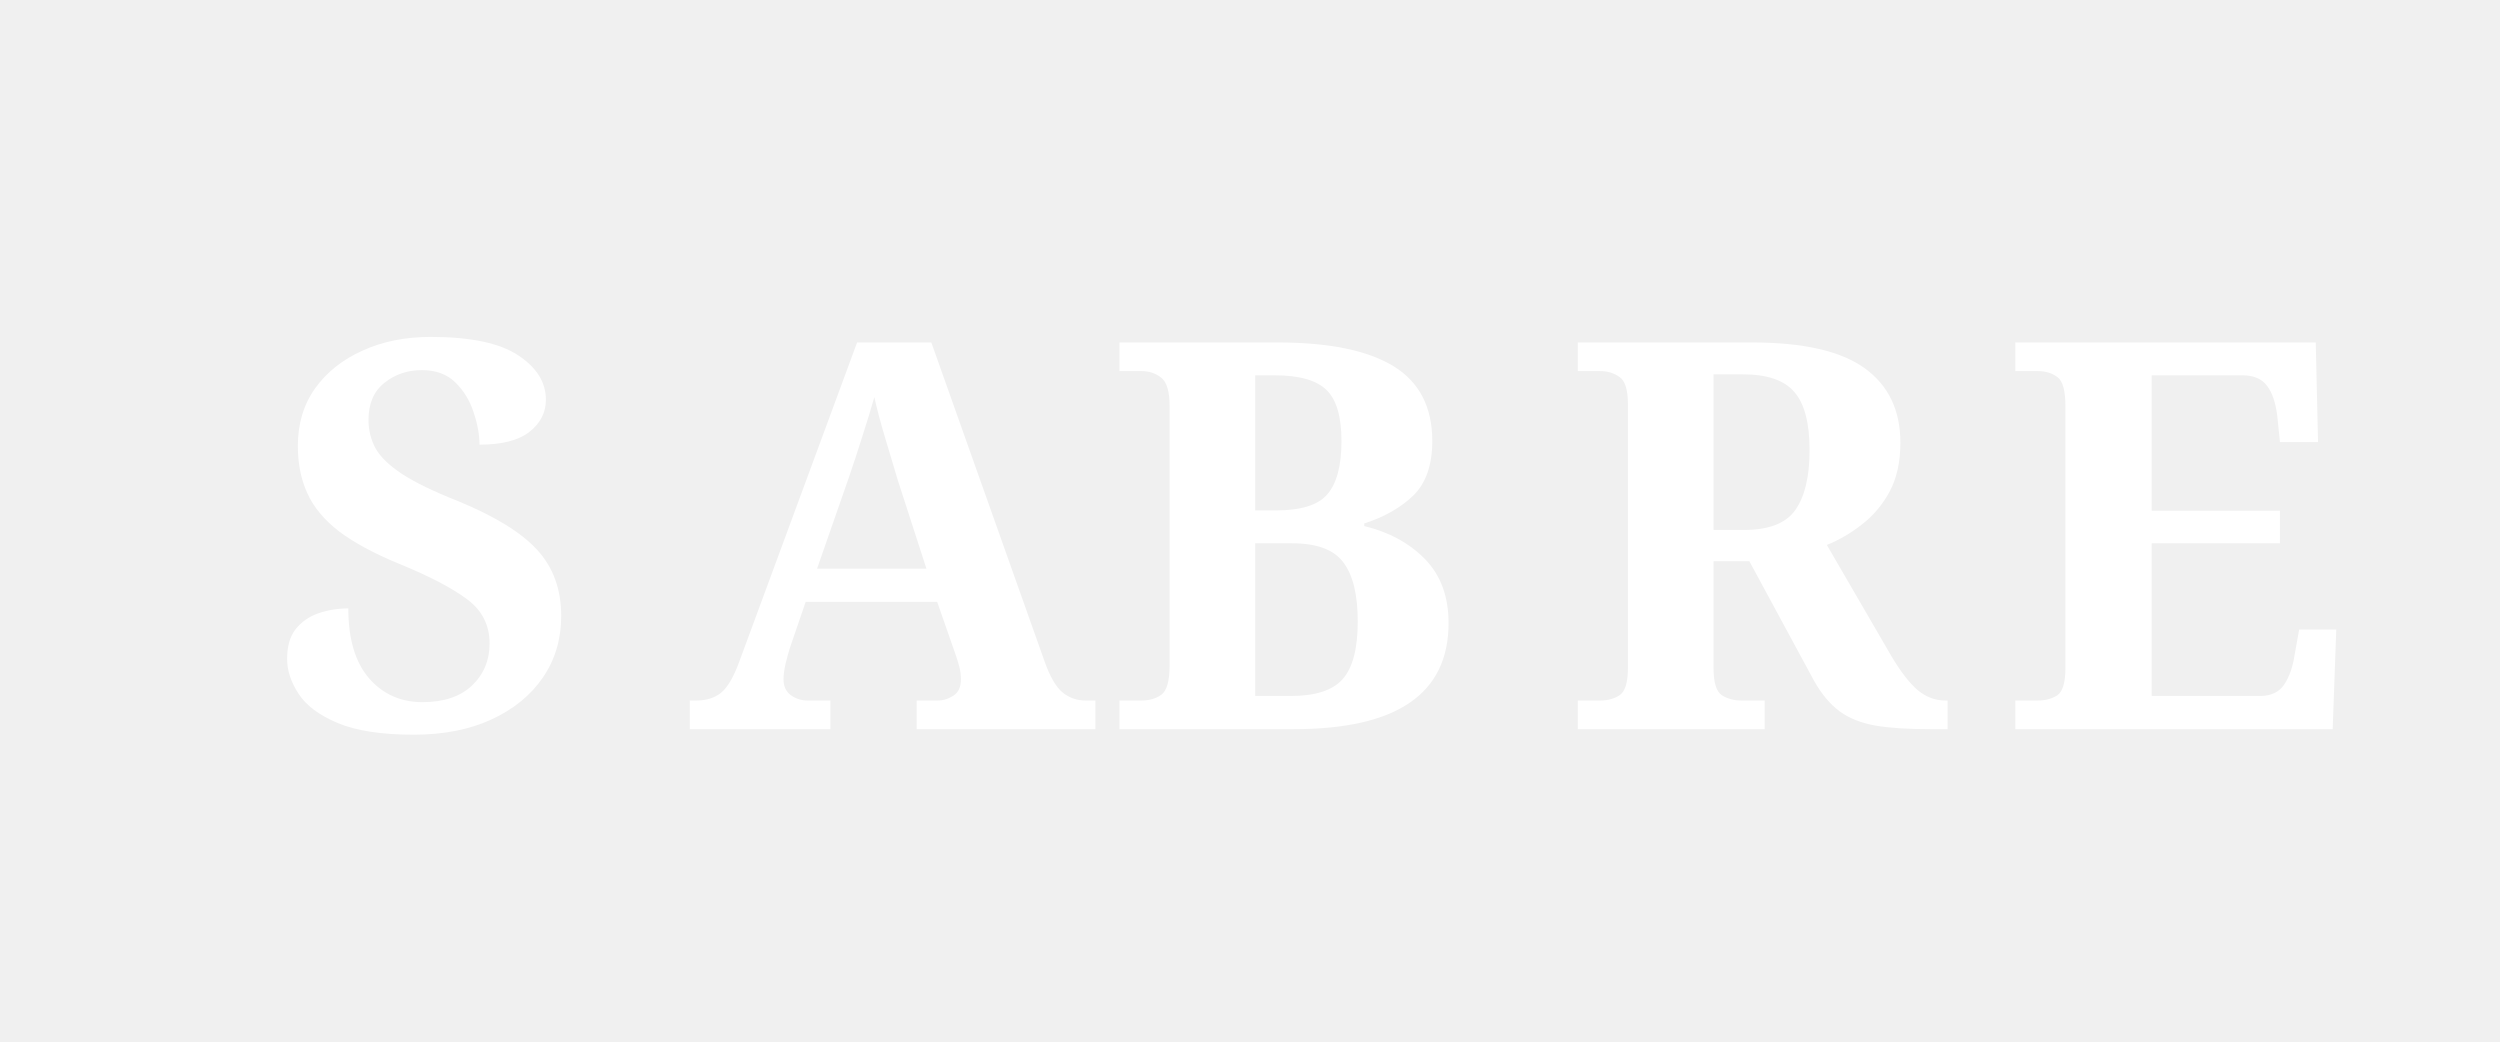
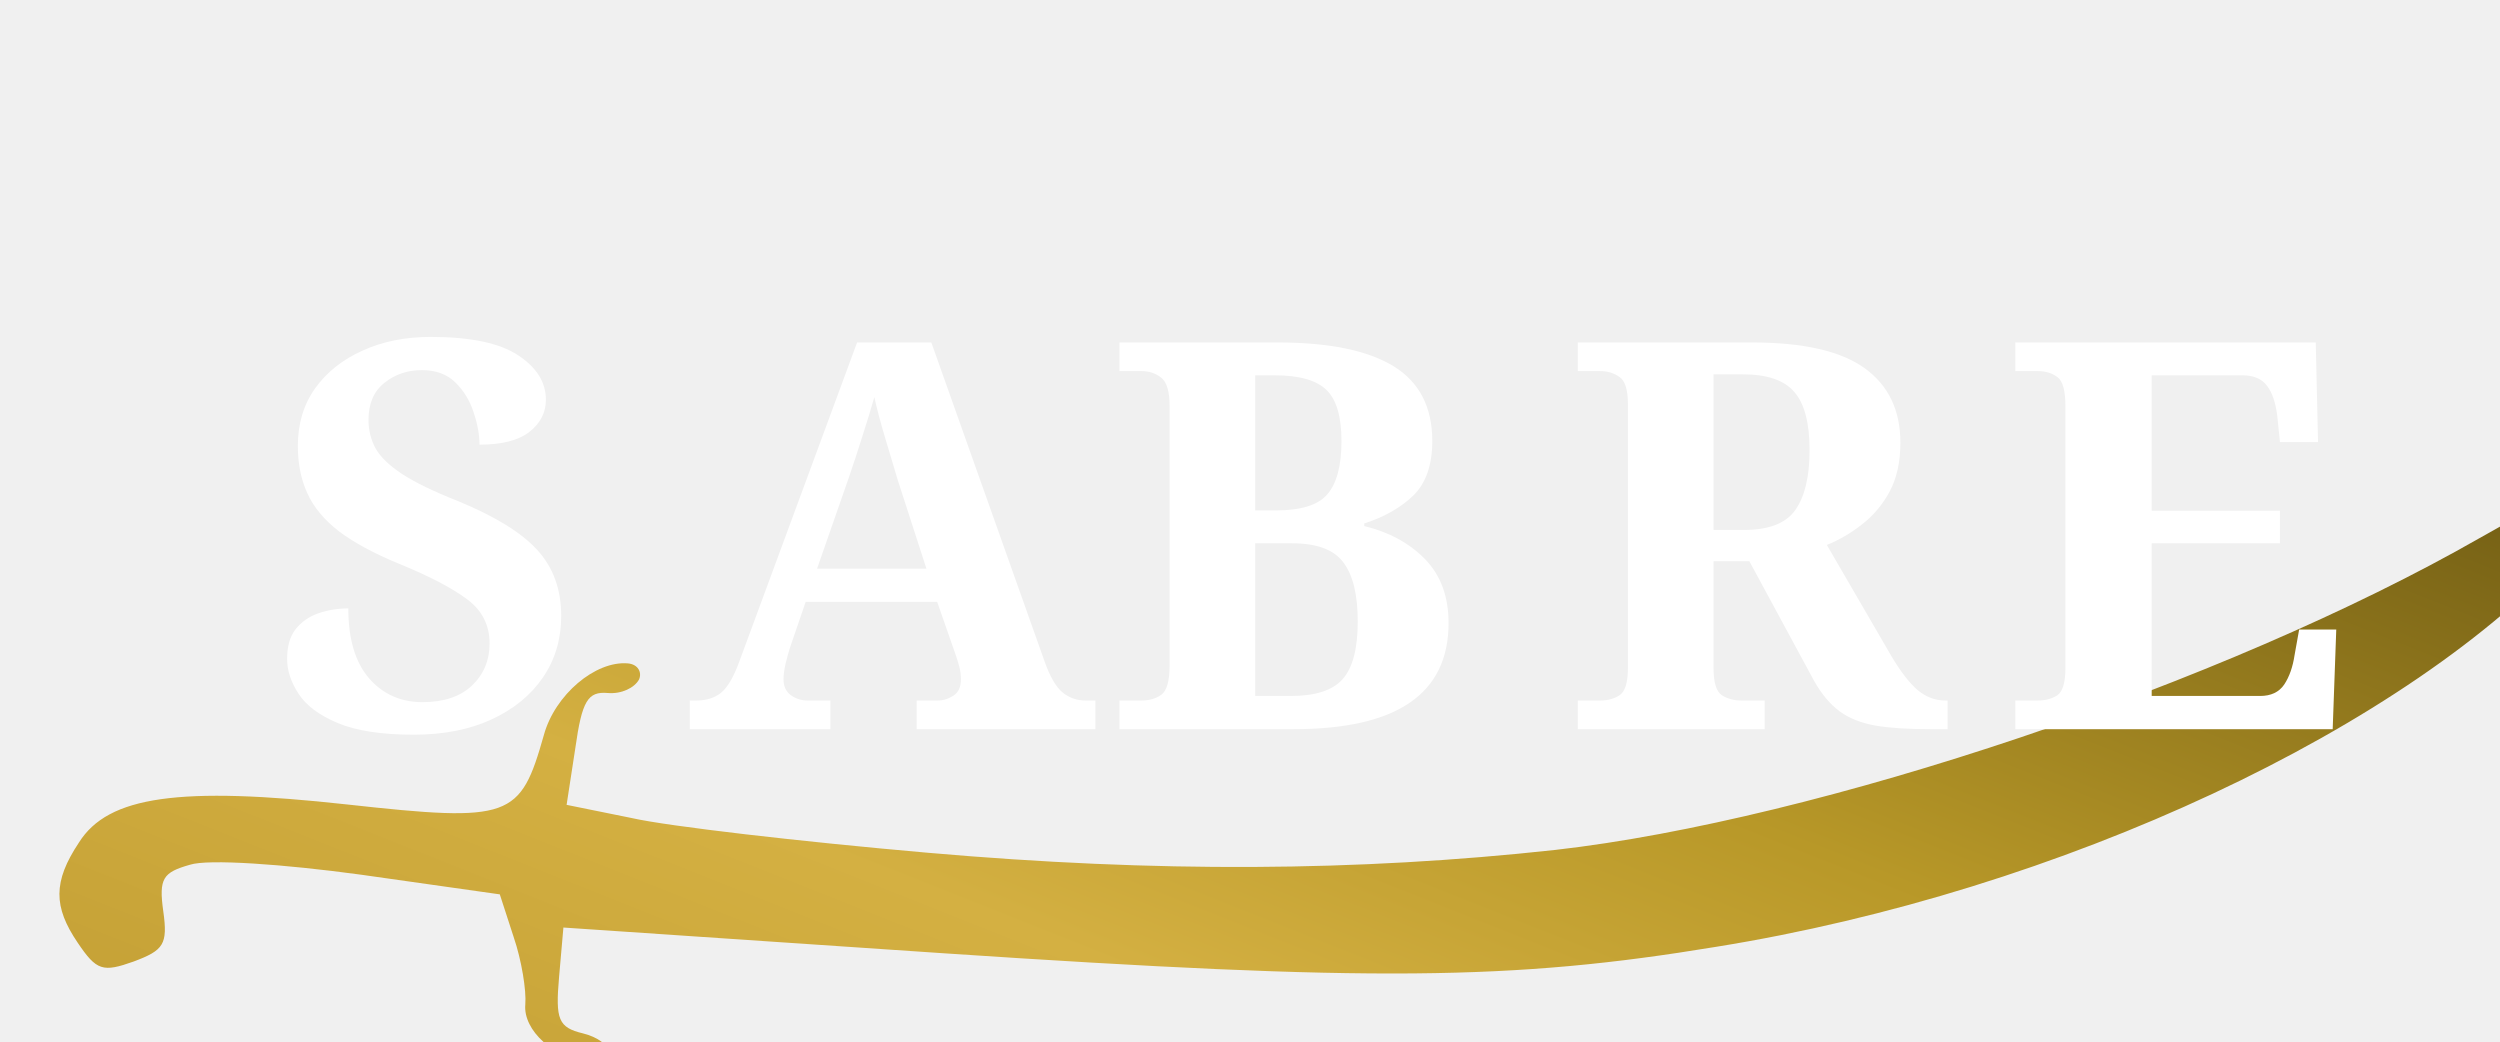
<svg xmlns="http://www.w3.org/2000/svg" viewBox="0 0 120 50" fill="none">
  <defs>
    <linearGradient id="gm" x1="0%" y1="0%" x2="100%" y2="100%">
      <stop offset="0%" stop-color="#c4a035" />
      <stop offset="30%" stop-color="#d4b042" />
      <stop offset="55%" stop-color="#b89828" />
      <stop offset="100%" stop-color="#6b5812" />
    </linearGradient>
  </defs>
  <text x="33" y="35" font-family="Georgia, serif" font-size="26" font-weight="700" fill="#ffffff" letter-spacing="2">A</text>
  <text x="75" y="35" font-family="Georgia, serif" font-size="26" font-weight="700" fill="#ffffff" letter-spacing="2">R</text>
-   <g transform="translate(-3,36) scale(0.06,-0.06) rotate(-5, 1000, 1100)">
+   <g transform="translate(-3,102) scale(0.06,-0.06) rotate(-5, 1000, 1100)">
    <path fill="url(#gm)" stroke="none" d="M2015 1359 c-193 -134 -508 -271 -715 -313 -156 -31 -316 -46 -500 -46 -102 0 -209 3 -238 7 l-53 6 3 46 c2 38 6 46 22 46 11 0 21 6 24 13 2 6 -2 12 -10 12 -26 0 -56 -30 -62 -63 -13 -68 -20 -72 -152 -69 -135 3 -191 -10 -211 -49 -18 -33 -16 -53 6 -80 17 -21 22 -22 46 -11 23 11 26 16 20 42 -6 26 -3 31 18 39 14 6 75 7 137 4 l112 -6 14 -33 c8 -18 14 -42 14 -53 0 -21 27 -41 54 -41 25 0 19 18 -6 22 -20 3 -23 9 -23 43 l0 40 305 6 c343 7 455 18 615 59 270 68 538 223 655 379 69 92 59 92 -75 0z" />
  </g>
  <text x="13" y="35" font-family="Georgia, serif" font-size="26" font-weight="700" fill="#ffffff" letter-spacing="2">S</text>
  <text x="53" y="35" font-family="Georgia, serif" font-size="26" font-weight="700" fill="#ffffff" letter-spacing="2">B</text>
  <text x="96" y="35" font-family="Georgia, serif" font-size="26" font-weight="700" fill="#ffffff" letter-spacing="2">E</text>
</svg>
